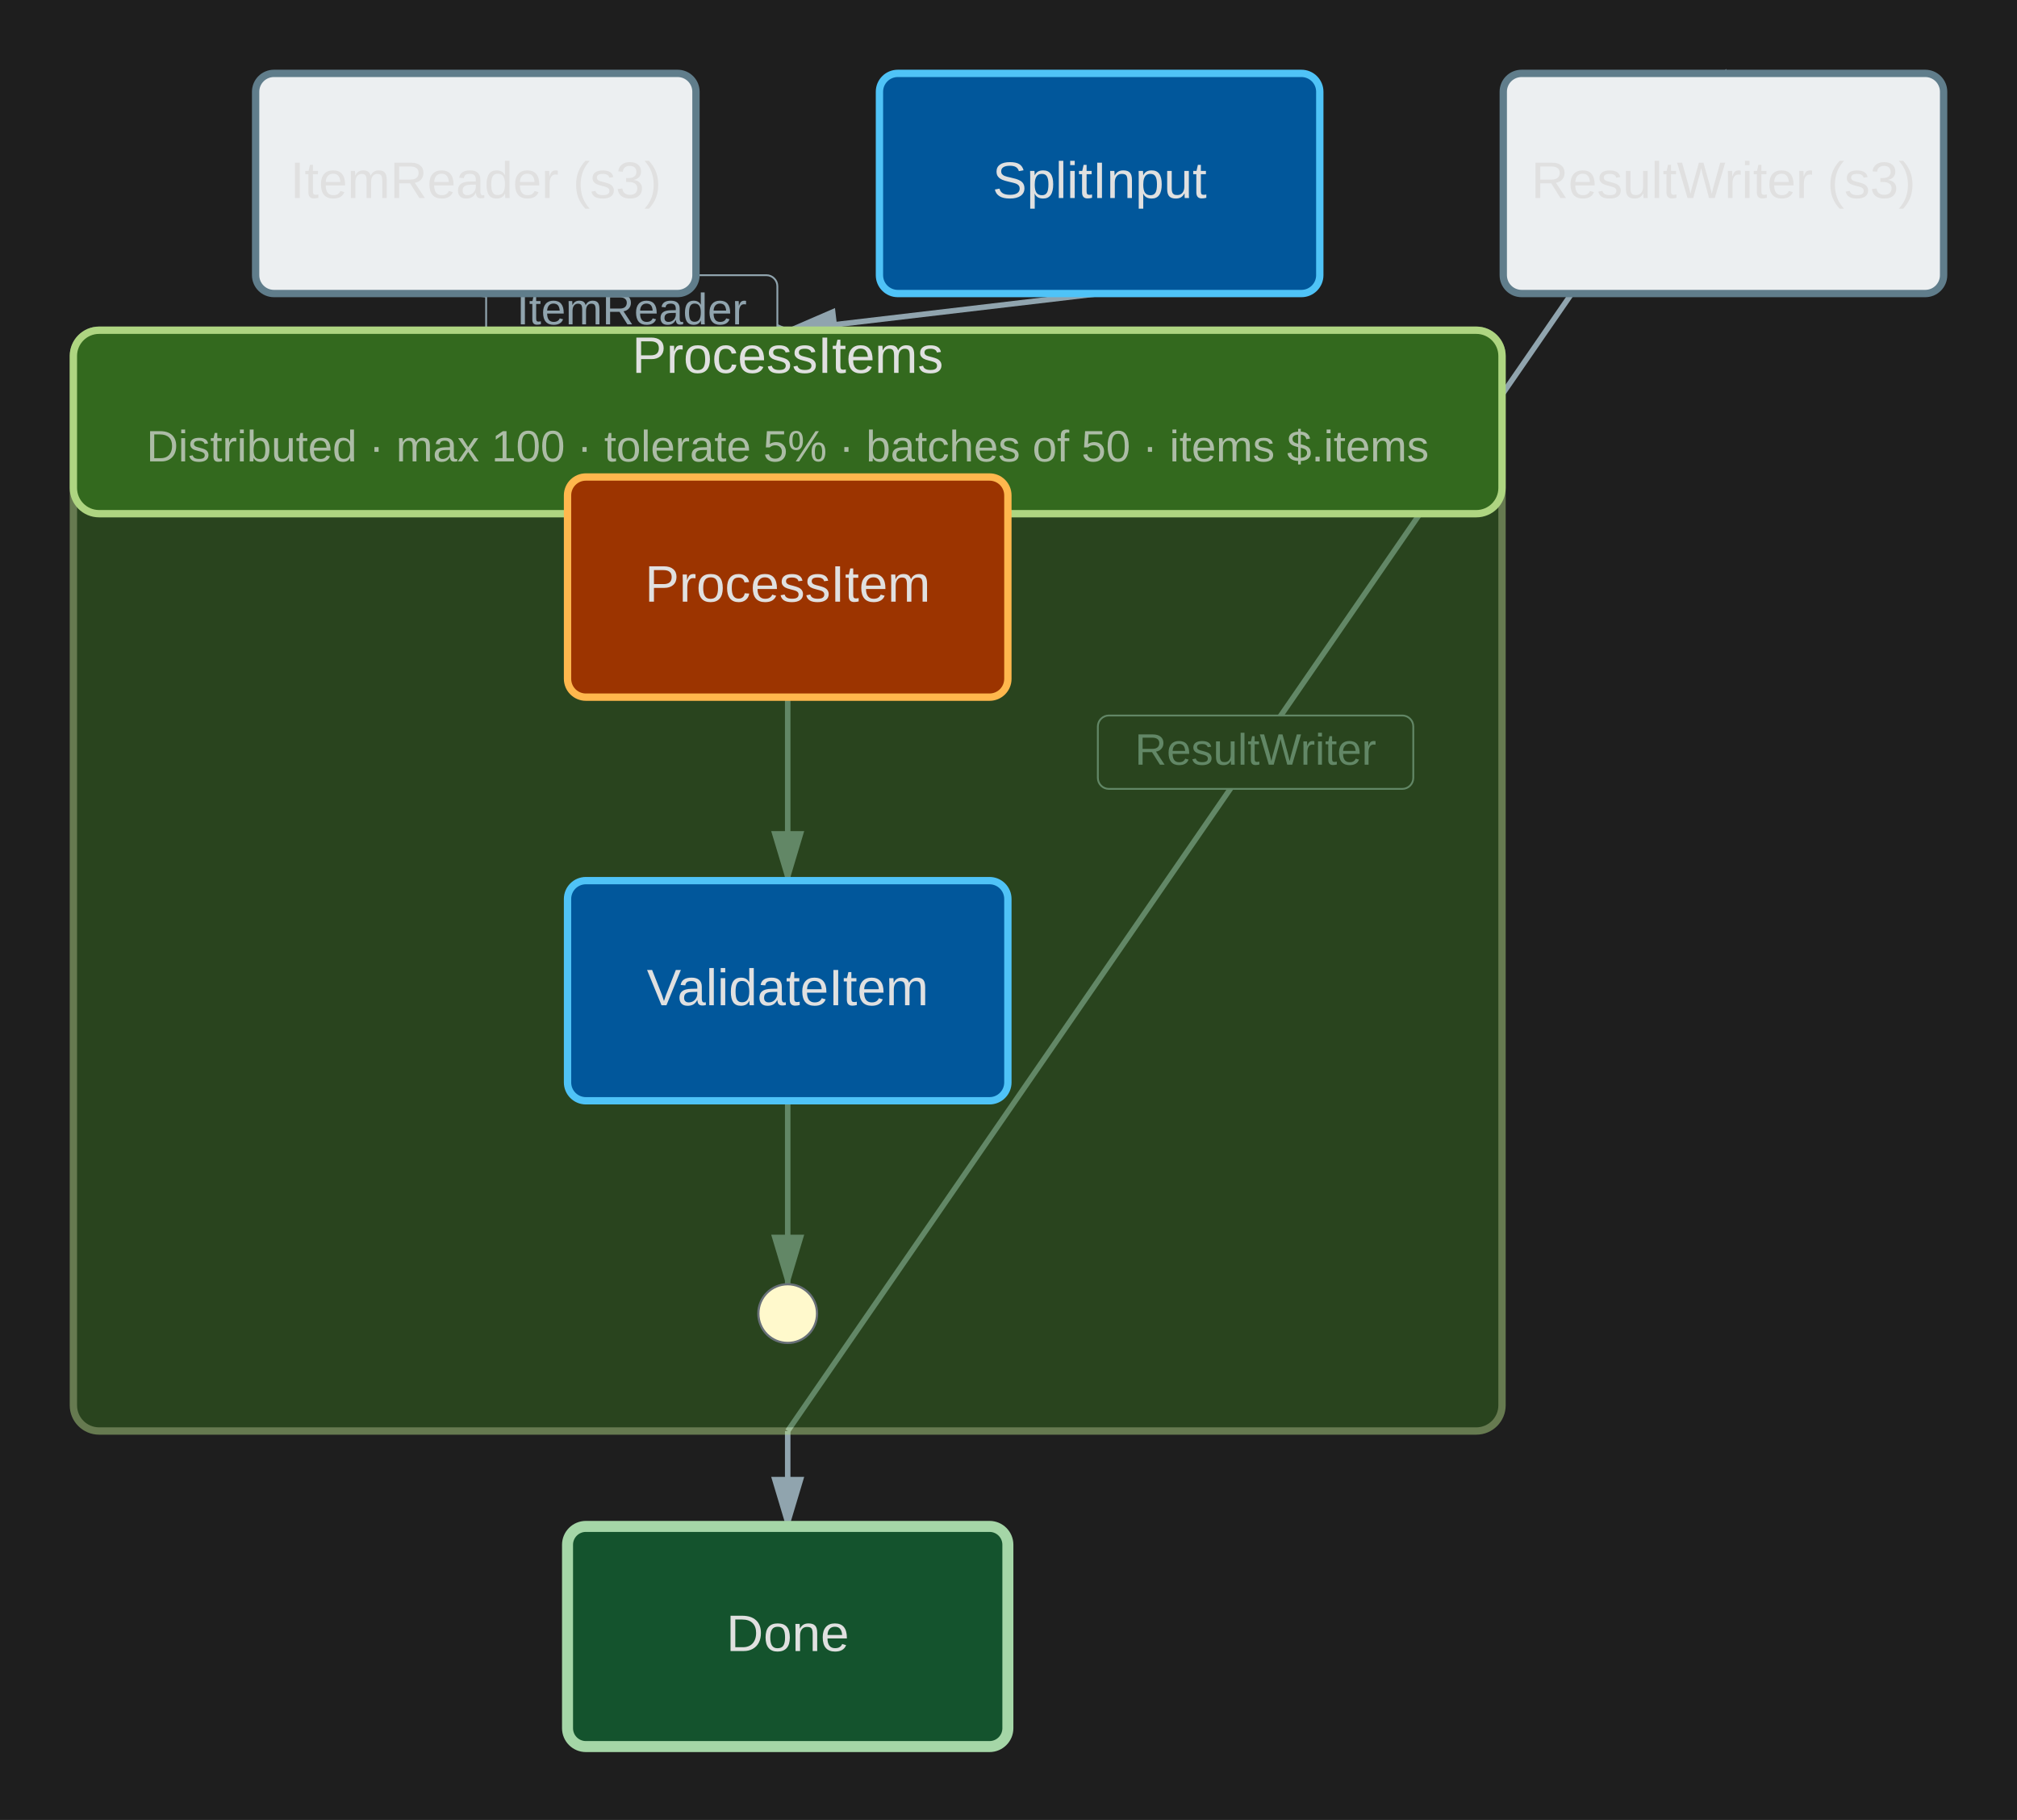
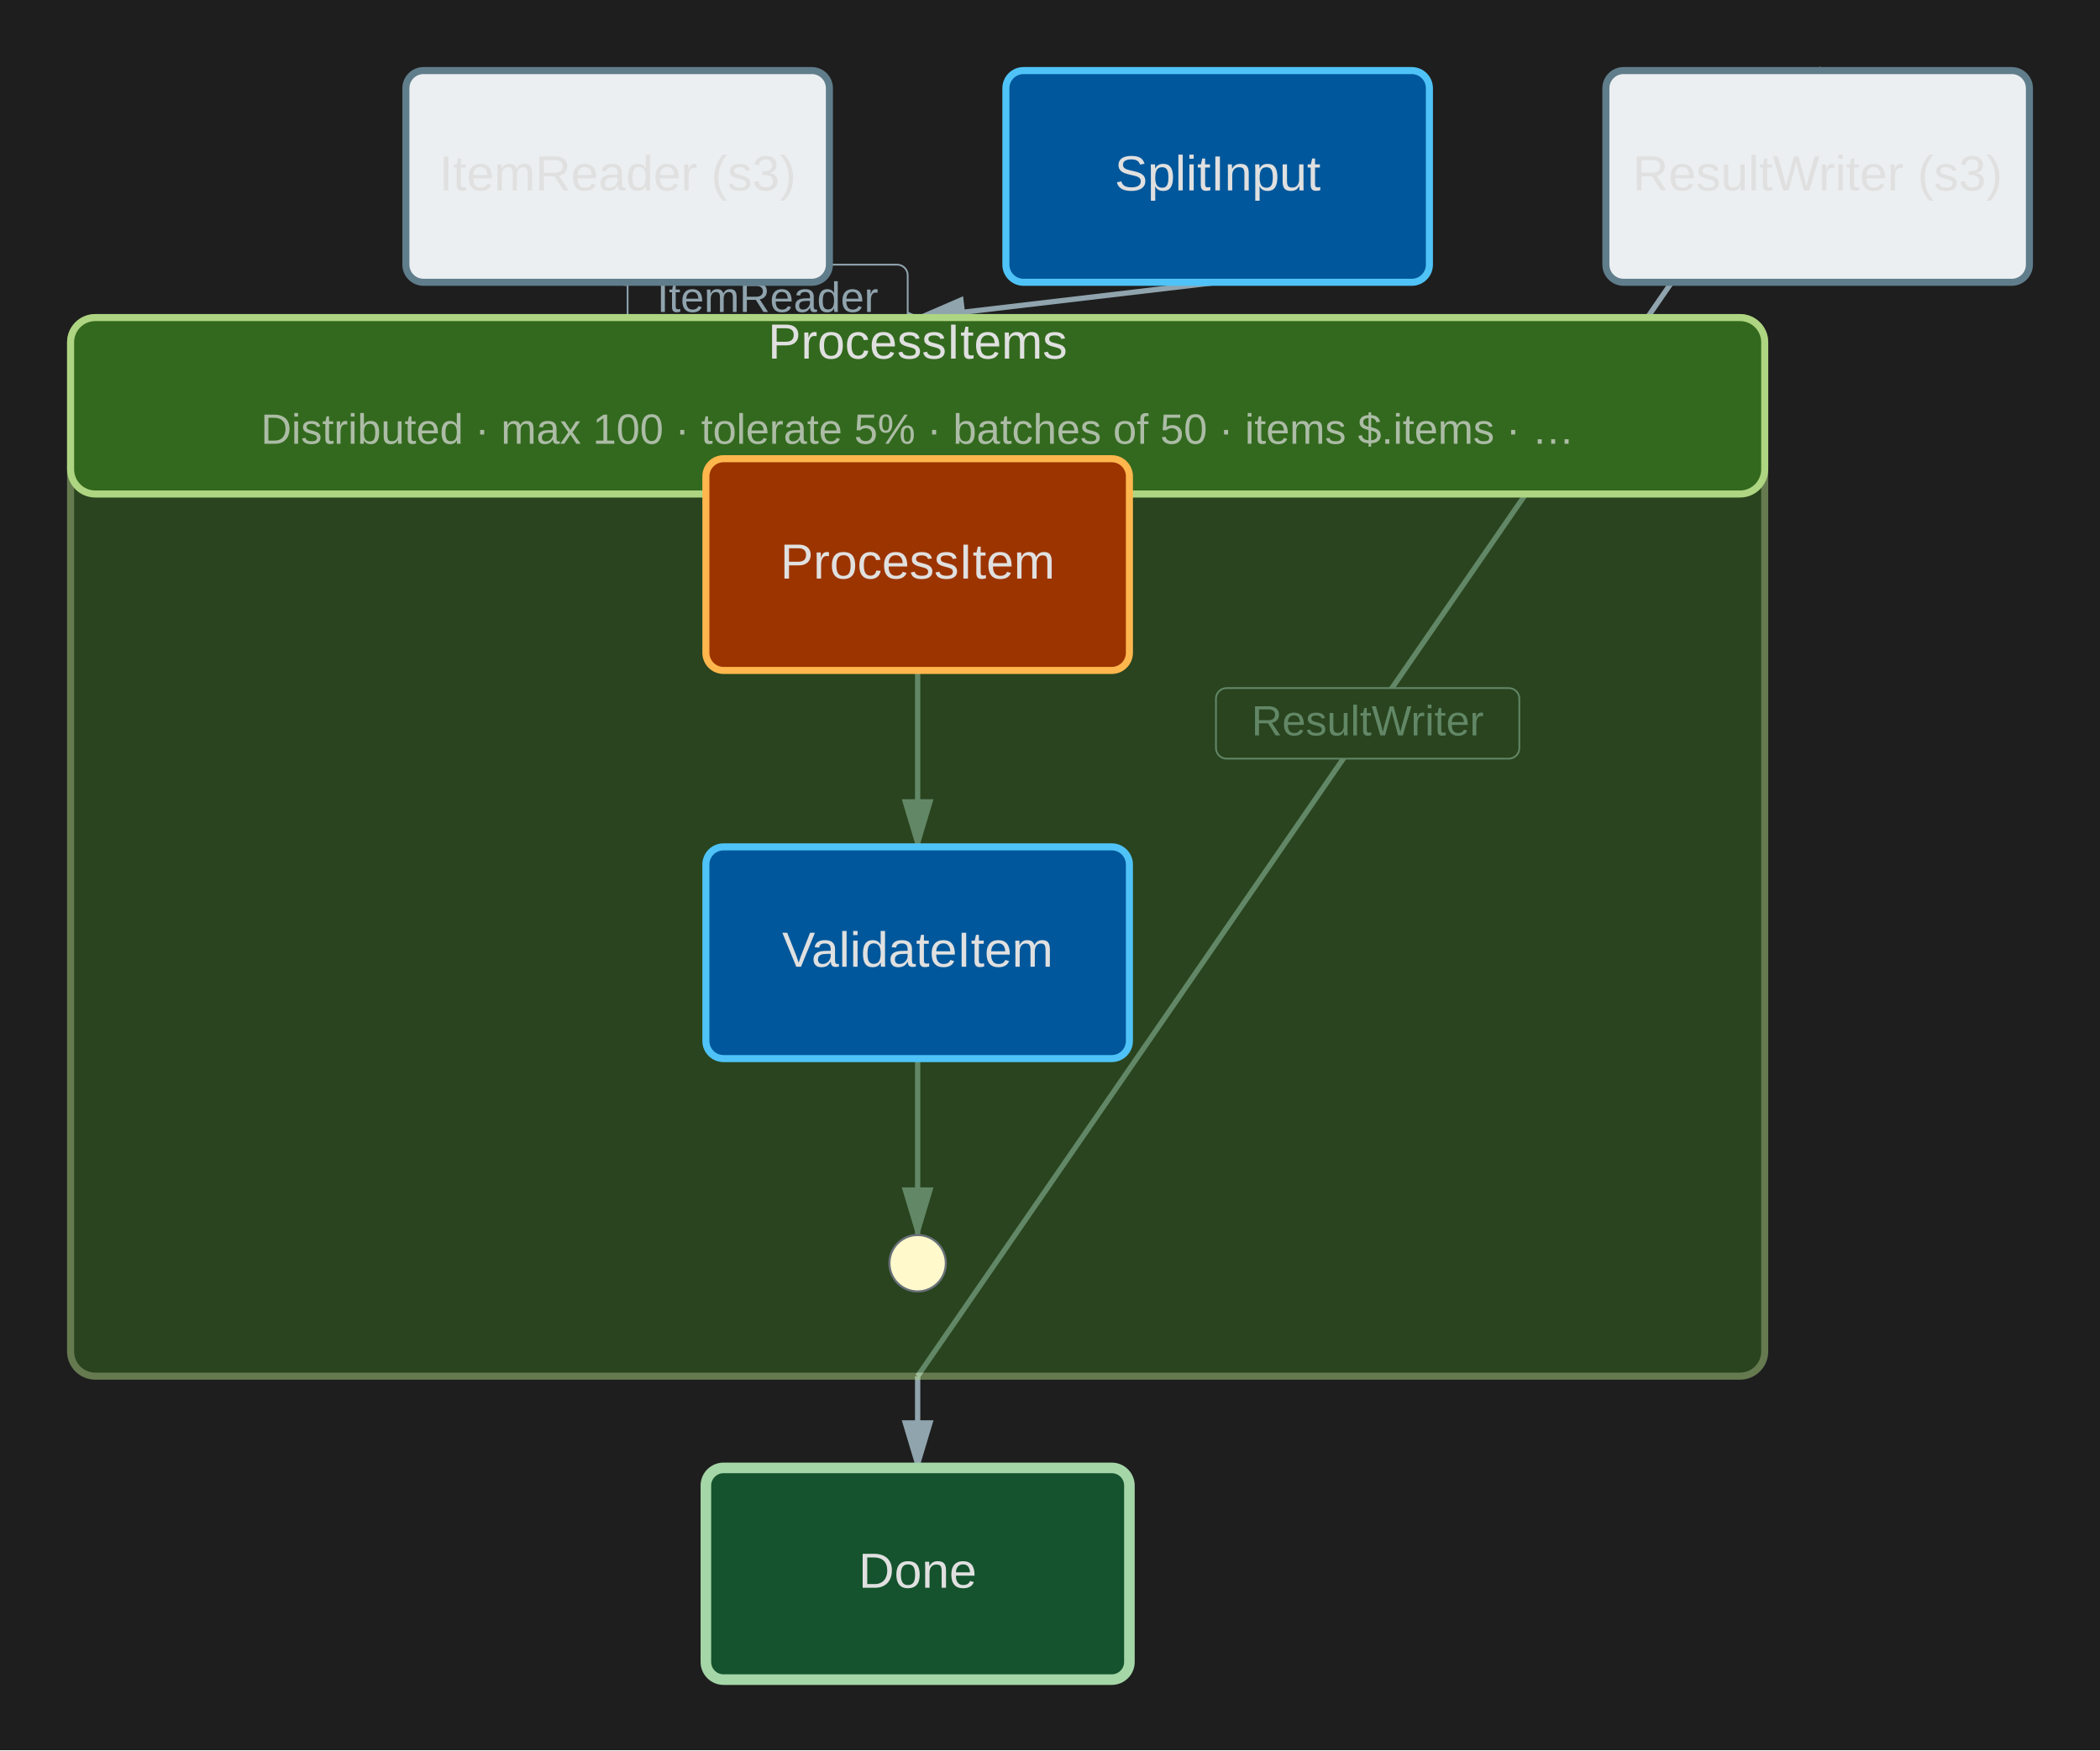
- <svg xmlns="http://www.w3.org/2000/svg" width="549.66" height="496" viewBox="-49.66 0 549.66 496" role="graphics-document" aria-label="Distributed Map using ItemProcessor (modern syntax)">
-   <rect x="-49.66" y="0" width="549.66" height="496" fill="#1e1e1e" />
+ <svg xmlns="http://www.w3.org/2000/svg" width="595" height="496" viewBox="-95 0 595 496" role="graphics-document" aria-label="Distributed Map using ItemProcessor (modern syntax)">
+   <rect x="-95" y="0" width="595" height="496" fill="#1e1e1e" />
  <defs>
-     <marker id="arrowhead-normal" markerWidth="10" markerHeight="10" refX="9" refY="3" orient="auto">
+     <marker id="sfn-280f1818-arrowhead-normal" markerWidth="10" markerHeight="10" refX="9" refY="3" orient="auto">
      <polygon points="0 0, 10 3, 0 6" fill="#90a4ae" />
    </marker>
-     <marker id="arrowhead-error" markerWidth="10" markerHeight="10" refX="9" refY="3" orient="auto">
+     <marker id="sfn-280f1818-arrowhead-error" markerWidth="10" markerHeight="10" refX="9" refY="3" orient="auto">
      <polygon points="0 0, 10 3, 0 6" fill="#ef5350" />
    </marker>
-     <marker id="arrowhead-choice" markerWidth="10" markerHeight="10" refX="9" refY="3" orient="auto">
+     <marker id="sfn-280f1818-arrowhead-choice" markerWidth="10" markerHeight="10" refX="9" refY="3" orient="auto">
      <polygon points="0 0, 10 3, 0 6" fill="#ce93d8" />
    </marker>
-     <marker id="arrowhead-default" markerWidth="10" markerHeight="10" refX="9" refY="3" orient="auto">
+     <marker id="sfn-280f1818-arrowhead-default" markerWidth="10" markerHeight="10" refX="9" refY="3" orient="auto">
      <polygon points="0 0, 10 3, 0 6" fill="#ba68c8" />
    </marker>
-     <marker id="arrowhead-retry" markerWidth="10" markerHeight="10" refX="9" refY="3" orient="auto">
+     <marker id="sfn-280f1818-arrowhead-retry" markerWidth="10" markerHeight="10" refX="9" refY="3" orient="auto">
      <polygon points="0 0, 10 3, 0 6" fill="#ffca28" />
    </marker>
  </defs>
  <g class="edges">
-     <path d="M250,80L165,90" data-edge-id="SplitInput-&gt;ProcessItems#normal#0" fill="none" stroke="#90a4ae" stroke-width="1.5" marker-end="url(#arrowhead-normal)" />
-     <path d="M80,80L165,90" data-edge-id="ProcessItems__itemreader-&gt;ProcessItems#normal#0" fill="none" stroke="#90a4ae" stroke-width="1.5" marker-end="url(#arrowhead-normal)" />
+     <path d="M250,80L165,90" data-edge-id="SplitInput-&gt;ProcessItems#normal#0" fill="none" stroke="#90a4ae" stroke-width="1.5" marker-end="url(#sfn-280f1818-arrowhead-normal)" />
+     <path d="M80,80L165,90" data-edge-id="ProcessItems__itemreader-&gt;ProcessItems#normal#0" fill="none" stroke="#90a4ae" stroke-width="1.5" marker-end="url(#sfn-280f1818-arrowhead-normal)" />
    <rect x="82.82" y="75" width="79.36" height="20" fill="#1e1e1e" stroke="#90a4ae" stroke-width="0.5" rx="3" />
    <text x="122.5" y="85" text-anchor="middle" dominant-baseline="middle" fill="#90a4ae" font-size="12" font-family="Arial, sans-serif">ItemReader</text>
-     <path d="M165,390L420,20" data-edge-id="ProcessItems-&gt;ProcessItems__resultwriter#normal#0" fill="none" stroke="#90a4ae" stroke-width="1.5" marker-end="url(#arrowhead-normal)" />
+     <path d="M165,390L420,20" data-edge-id="ProcessItems-&gt;ProcessItems__resultwriter#normal#0" fill="none" stroke="#90a4ae" stroke-width="1.5" marker-end="url(#sfn-280f1818-arrowhead-normal)" />
    <rect x="249.52" y="195" width="85.96" height="20" fill="#1e1e1e" stroke="#90a4ae" stroke-width="0.5" rx="3" />
    <text x="292.5" y="205" text-anchor="middle" dominant-baseline="middle" fill="#90a4ae" font-size="12" font-family="Arial, sans-serif">ResultWriter</text>
-     <path d="M165,140L165,130" data-edge-id="ProcessItems-&gt;ProcessItem#normal#0" fill="none" stroke="#90a4ae" stroke-width="1.5" marker-end="url(#arrowhead-normal)" />
-     <path d="M165,190L165,194.167C165,198.333,165,206.667,165,215C165,223.333,165,231.667,165,235.833L165,240" data-edge-id="ProcessItem-&gt;ValidateItem#normal#0" fill="none" stroke="#90a4ae" stroke-width="1.5" marker-end="url(#arrowhead-normal)" />
-     <path d="M165,300L165,304.167C165,308.333,165,316.667,165,325C165,333.333,165,341.667,165,345.833L165,350" data-edge-id="ValidateItem-&gt;ProcessItems__iterator__end#normal#0" fill="none" stroke="#90a4ae" stroke-width="1.5" marker-end="url(#arrowhead-normal)" />
-     <path d="M165,390L165,416" data-edge-id="ProcessItems-&gt;Done#normal#0" fill="none" stroke="#90a4ae" stroke-width="1.5" marker-end="url(#arrowhead-normal)" />
+     <path d="M165,140L165,130" data-edge-id="ProcessItems-&gt;ProcessItem#normal#0" fill="none" stroke="#90a4ae" stroke-width="1.5" marker-end="url(#sfn-280f1818-arrowhead-normal)" />
+     <path d="M165,190L165,194.167C165,198.333,165,206.667,165,215C165,223.333,165,231.667,165,235.833L165,240" data-edge-id="ProcessItem-&gt;ValidateItem#normal#0" fill="none" stroke="#90a4ae" stroke-width="1.5" marker-end="url(#sfn-280f1818-arrowhead-normal)" />
+     <path d="M165,300L165,304.167C165,308.333,165,316.667,165,325C165,333.333,165,341.667,165,345.833L165,350" data-edge-id="ValidateItem-&gt;ProcessItems__iterator__end#normal#0" fill="none" stroke="#90a4ae" stroke-width="1.5" marker-end="url(#sfn-280f1818-arrowhead-normal)" />
+     <path d="M165,390L165,416" data-edge-id="ProcessItems-&gt;Done#normal#0" fill="none" stroke="#90a4ae" stroke-width="1.5" marker-end="url(#sfn-280f1818-arrowhead-normal)" />
  </g>
  <g class="containers">
    <g class="container container-Map" data-state-id="ProcessItems" data-state-type="Map" transform="translate(165, 240)">
-       <rect x="-194.66" y="-150" width="389.32" height="300" rx="7" fill="#33691e" stroke="#aed581" stroke-width="2" opacity="0.5" />
-       <rect x="-194.66" y="-150" width="389.32" height="50" rx="7" fill="#33691e" stroke="#aed581" stroke-width="2" />
+       <rect x="-240" y="-150" width="480" height="300" rx="7" fill="#33691e" stroke="#aed581" stroke-width="2" opacity="0.5" />
+       <rect x="-240" y="-150" width="480" height="50" rx="7" fill="#33691e" stroke="#aed581" stroke-width="2" />
      <text x="0" y="-142.35" text-anchor="middle" dominant-baseline="middle" fill="#e0e0e0" font-size="14" font-family="Arial, sans-serif">ProcessItems</text>
-       <text x="0" y="-117.65" text-anchor="middle" dominant-baseline="middle" fill="#e0e0e0" font-size="12" font-family="Arial, sans-serif" opacity="0.7">Distributed · max 100 · tolerate 5% · batches of 50 · items $.items</text>
+       <text x="0" y="-117.65" text-anchor="middle" dominant-baseline="middle" fill="#e0e0e0" font-size="12" font-family="Arial, sans-serif" opacity="0.7">Distributed · max 100 · tolerate 5% · batches of 50 · items $.items · …</text>
    </g>
  </g>
  <g class="nodes">
    <g class="node node-Pass" data-state-id="SplitInput" data-state-type="Pass" transform="translate(250, 50)">
      <rect x="-60" y="-30" width="120" height="60" rx="5" fill="#01579b" stroke="#4fc3f7" stroke-width="2" />
      <text x="0" y="0" text-anchor="middle" dominant-baseline="middle" fill="#e0e0e0" font-size="14" font-family="Arial, sans-serif">SplitInput</text>
    </g>
    <g class="node node-Task" data-state-id="ProcessItem" data-state-type="Task" transform="translate(165, 160)">
      <rect x="-60" y="-30" width="120" height="60" rx="5" fill="#9c3400" stroke="#ffb74d" stroke-width="2" />
      <text x="0" y="0" text-anchor="middle" dominant-baseline="middle" fill="#e0e0e0" font-size="14" font-family="Arial, sans-serif">ProcessItem</text>
    </g>
    <g class="node node-Pass" data-state-id="ValidateItem" data-state-type="Pass" transform="translate(165, 270)">
      <rect x="-60" y="-30" width="120" height="60" rx="5" fill="#01579b" stroke="#4fc3f7" stroke-width="2" />
      <text x="0" y="0" text-anchor="middle" dominant-baseline="middle" fill="#e0e0e0" font-size="14" font-family="Arial, sans-serif">ValidateItem</text>
    </g>
    <g class="node node-IteratorEnd" data-state-id="ProcessItems__iterator__end" data-state-type="IteratorEnd" transform="translate(165, 358)" aria-hidden="true">
      <circle r="8" fill="#fff9cc" stroke="#687078" stroke-width="0.6" />
-       <text x="0" y="0" text-anchor="middle" dominant-baseline="middle" fill="#e0e0e0" font-size="14" font-family="Arial, sans-serif" />
    </g>
    <g class="node node-ItemReader" data-state-id="ProcessItems__itemreader" data-state-type="ItemReader" transform="translate(80, 50)">
      <rect x="-60" y="-30" width="120" height="60" rx="5" fill="#eceff1" stroke="#607d8b" stroke-width="2" />
      <text x="0" y="0" text-anchor="middle" dominant-baseline="middle" fill="#e0e0e0" font-size="14" font-family="Arial, sans-serif">ItemReader (s3)</text>
    </g>
    <g class="node node-ResultWriter" data-state-id="ProcessItems__resultwriter" data-state-type="ResultWriter" transform="translate(420, 50)">
      <rect x="-60" y="-30" width="120" height="60" rx="5" fill="#eceff1" stroke="#607d8b" stroke-width="2" />
      <text x="0" y="0" text-anchor="middle" dominant-baseline="middle" fill="#e0e0e0" font-size="14" font-family="Arial, sans-serif">ResultWriter (s3)</text>
    </g>
    <g class="node node-Succeed" data-state-id="Done" data-state-type="Succeed" transform="translate(165, 446)">
      <rect x="-60" y="-30" width="120" height="60" rx="5" fill="#14532d" stroke="#a5d6a7" stroke-width="3" />
      <text x="0" y="0" text-anchor="middle" dominant-baseline="middle" fill="#e0e0e0" font-size="14" font-family="Arial, sans-serif">Done</text>
    </g>
  </g>
</svg>
